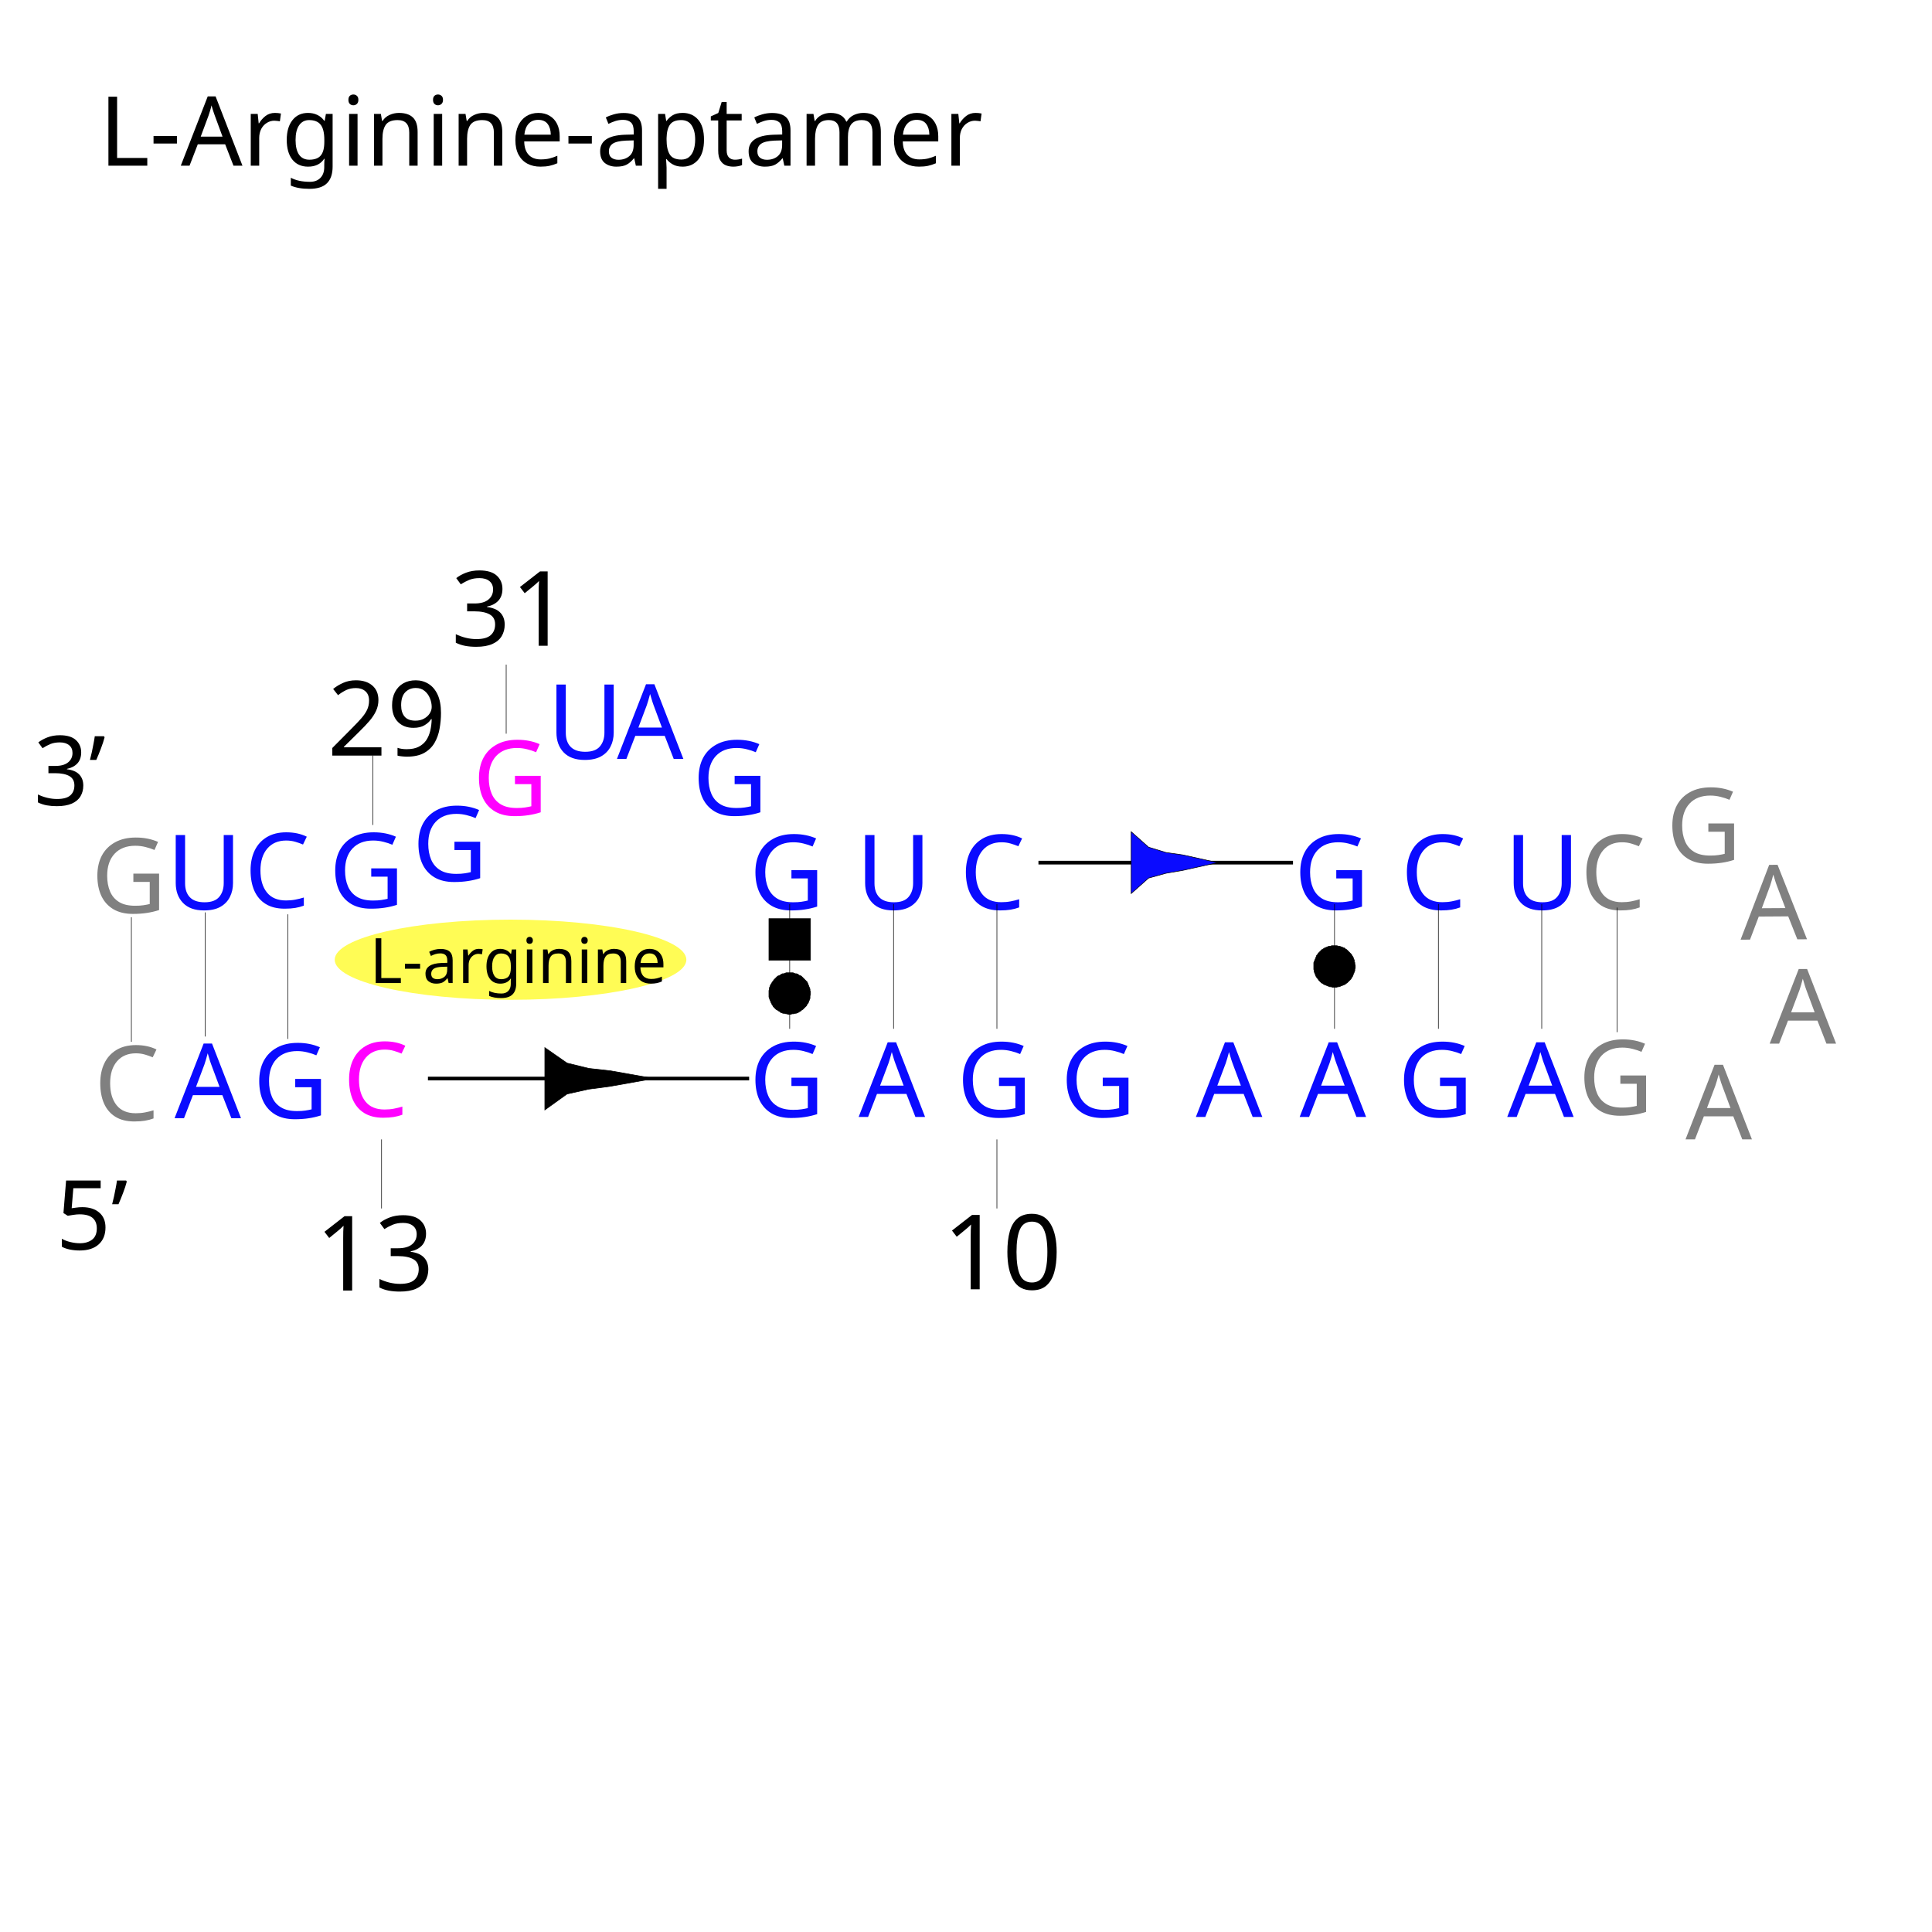
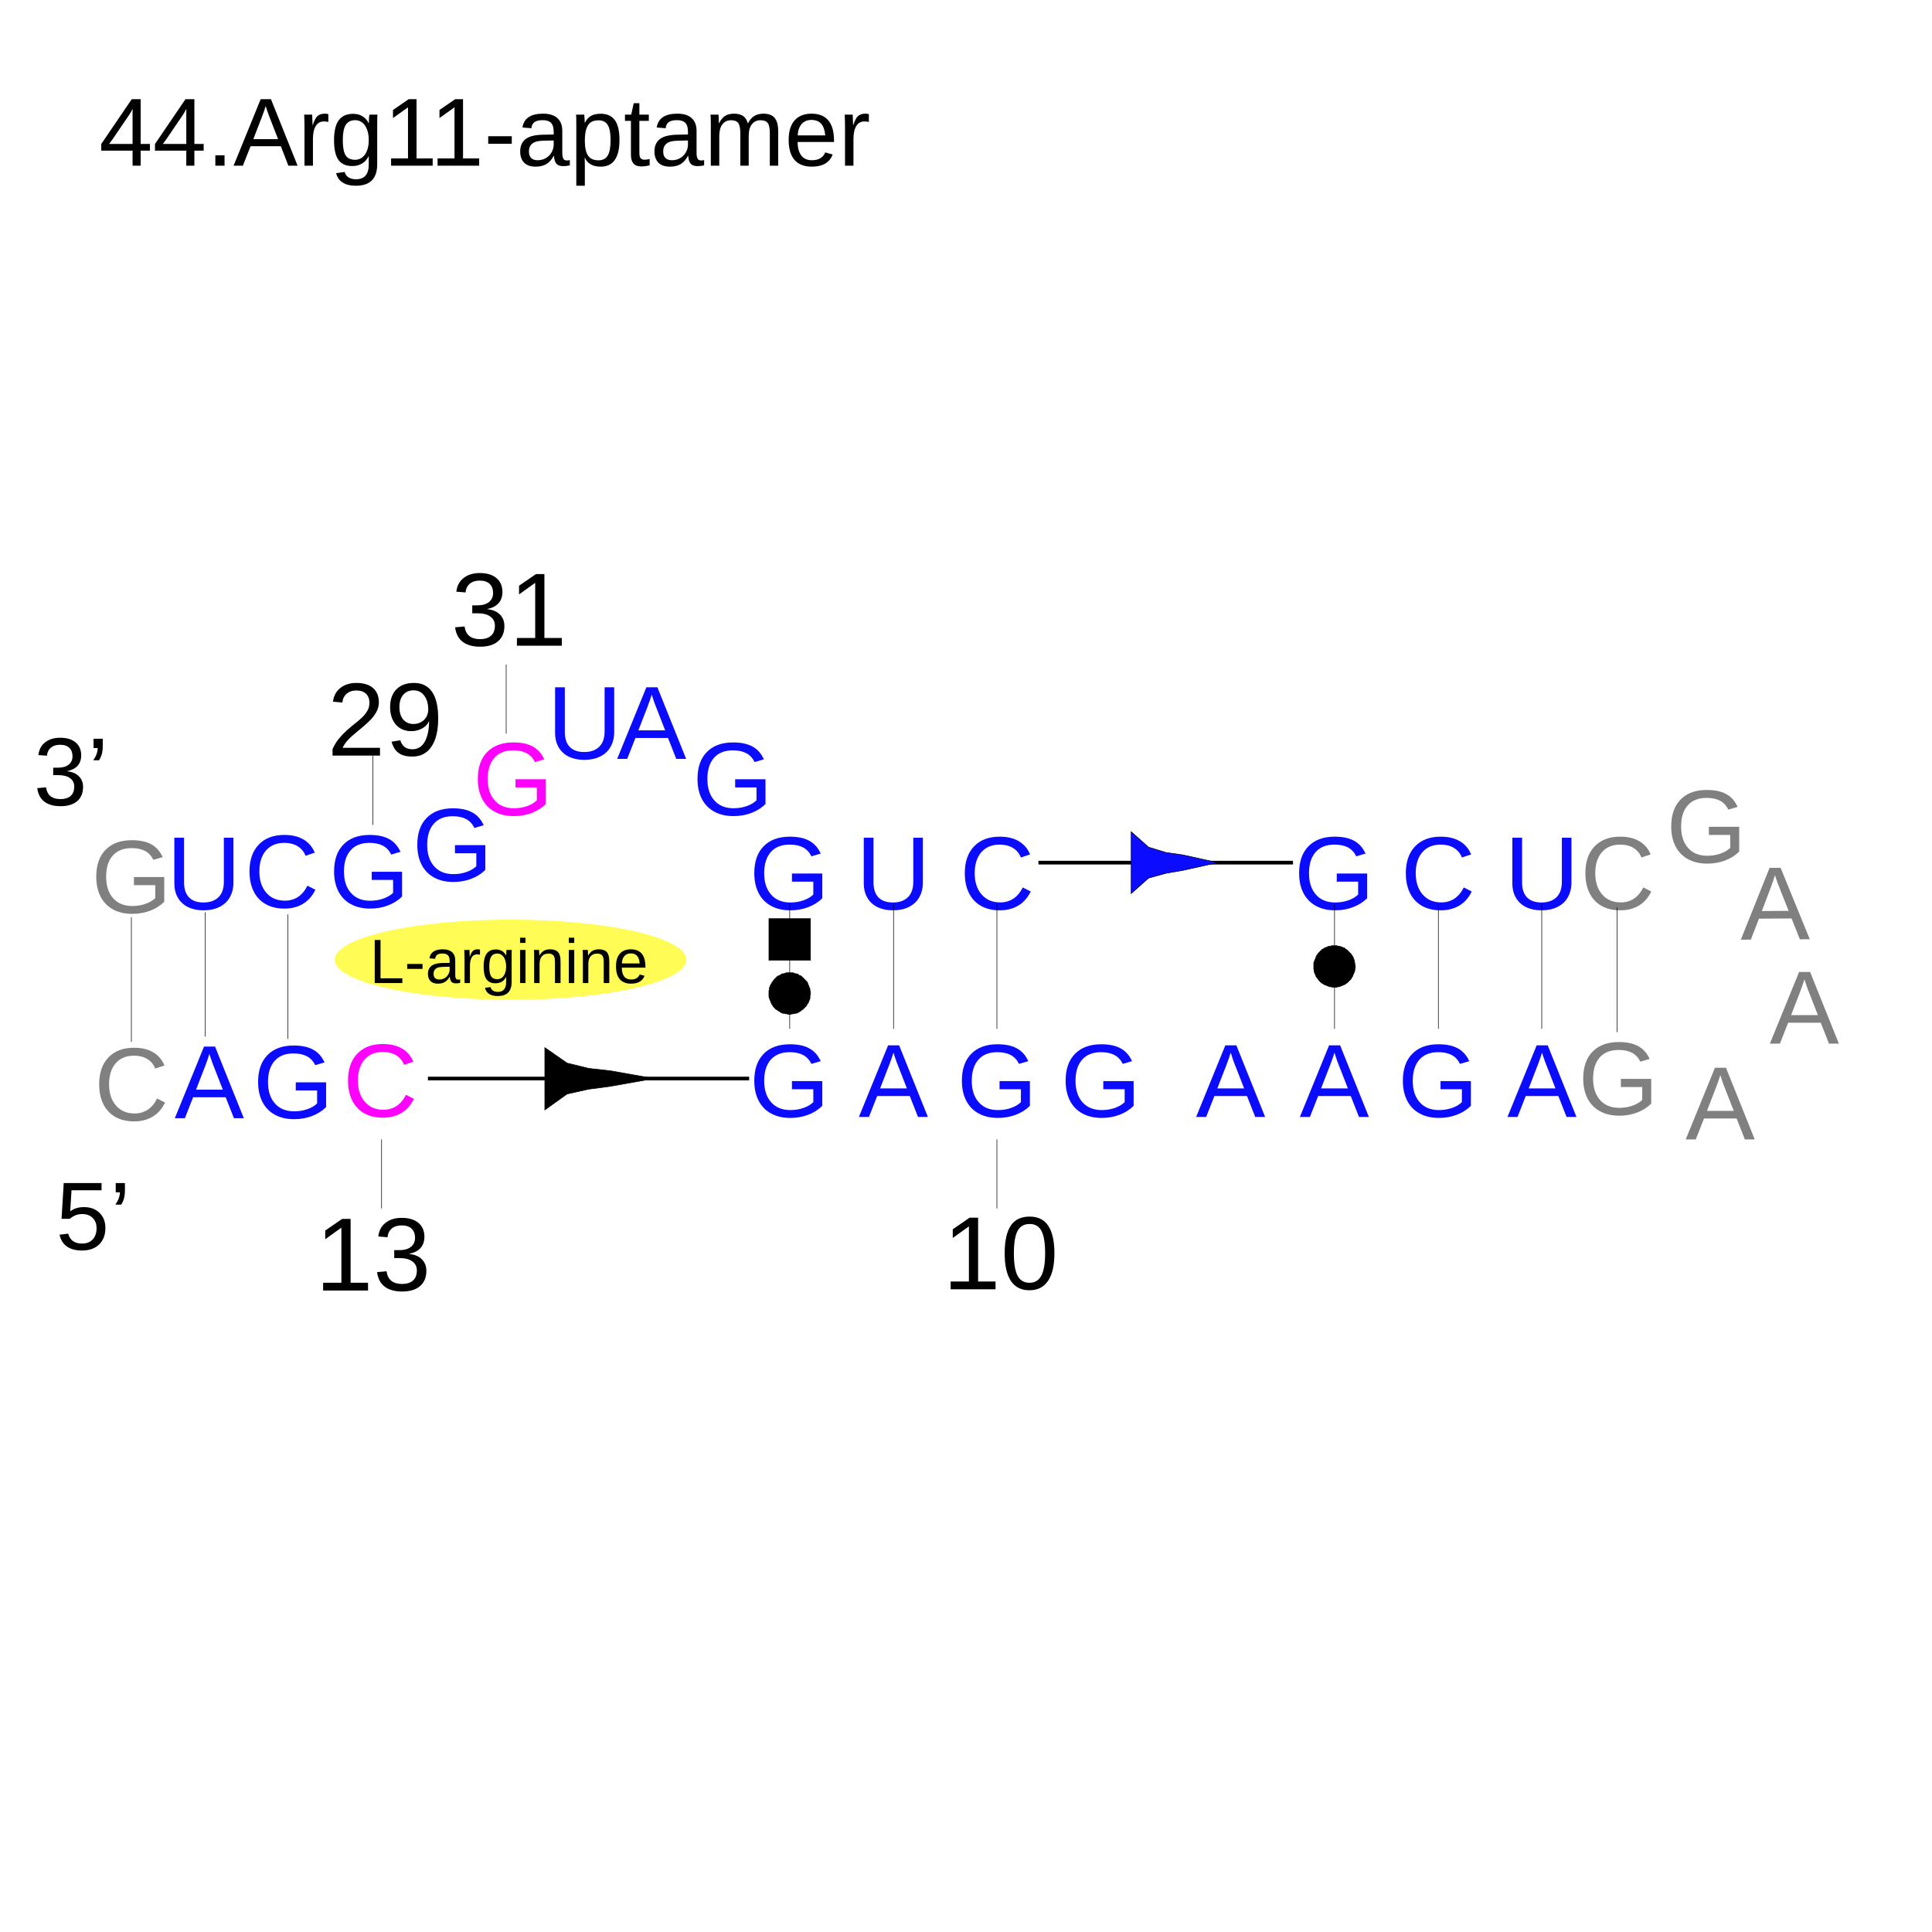
- <svg xmlns="http://www.w3.org/2000/svg" version="1.1" id="图层_1" x="0px" y="0px" viewBox="0 0 400 400" style="enable-background:new 0 0 400 400;" xml:space="preserve">
-   <style type="text/css">
- 	.st0{fill:#FFFC55;}
- 	.st1{fill:#0A0BFF;}
- 	.st2{font-family:'ArialMT';}
- 	.st3{font-size:21.552px;}
- 	.st4{letter-spacing:-1;}
- 	.st5{fill:none;stroke:#000000;stroke-width:0.12;stroke-miterlimit:10;}
- 	.st6{stroke:#000000;stroke-width:0.12;stroke-miterlimit:10;}
- 	.st7{fill:none;stroke:#000000;stroke-width:0.76;stroke-miterlimit:10;}
- 	.st8{fill:#0A0BFF;stroke:#000000;stroke-width:0.12;stroke-miterlimit:10;}
- 	.st9{fill:#808080;}
- 	.st10{font-size:20px;}
- 	.st11{fill:#FF00FF;}
- 	.st12{font-size:12.97px;}
- </style>
-   <ellipse class="st0" cx="105.7" cy="198.7" rx="36.4" ry="8.3" />
+ <svg xmlns="http://www.w3.org/2000/svg" id="_图层_1" data-name="图层 1" viewBox="0 0 400 400">
+   <defs>
+     <style>
+       .cls-1 {
+         stroke-width: .76px;
+       }
+ 
+       .cls-1, .cls-2, .cls-3, .cls-4 {
+         stroke: #000;
+         stroke-miterlimit: 10;
+       }
+ 
+       .cls-1, .cls-4 {
+         fill: none;
+       }
+ 
+       .cls-5 {
+         letter-spacing: -.07em;
+       }
+ 
+       .cls-6, .cls-7, .cls-8, .cls-9, .cls-10, .cls-11, .cls-12, .cls-13 {
+         font-family: ArialMT, Arial;
+         isolation: isolate;
+       }
+ 
+       .cls-6, .cls-7, .cls-8, .cls-9, .cls-11, .cls-12 {
+         font-size: 21.55px;
+       }
+ 
+       .cls-6, .cls-2, .cls-10, .cls-13 {
+         fill: #000;
+       }
+ 
+       .cls-7, .cls-9 {
+         fill: gray;
+       }
+ 
+       .cls-7, .cls-12 {
+         letter-spacing: -.1em;
+       }
+ 
+       .cls-8 {
+         fill: #f0f;
+       }
+ 
+       .cls-2, .cls-3, .cls-4 {
+         stroke-width: .12px;
+       }
+ 
+       .cls-3, .cls-11, .cls-12 {
+         fill: #0a0bff;
+       }
+ 
+       .cls-10 {
+         font-size: 20px;
+       }
+ 
+       .cls-14 {
+         fill: #fffc55;
+         stroke-width: 0px;
+       }
+ 
+       .cls-15 {
+         letter-spacing: -.04em;
+       }
+ 
+       .cls-13 {
+         font-size: 12.97px;
+       }
+     </style>
+   </defs>
+   <ellipse class="cls-14" cx="105.7" cy="198.7" rx="36.4" ry="8.3" />
  <g id="ID000002">
-     <text transform="matrix(1 0 0 1 312.0564 231.2486)" class="st1 st2 st3 st4">A</text>
+     <text class="cls-12" transform="translate(312.06 231.25)">
+       <tspan x="0" y="0">A</tspan>
+     </text>
  </g>
  <g id="ID000003">
-     <text transform="matrix(1 0 0 1 289.3728 231.2486)" class="st1 st2 st3">G</text>
+     <text class="cls-11" transform="translate(289.37 231.25)">
+       <tspan x="0" y="0">G</tspan>
+     </text>
  </g>
  <g id="ID000004">
-     <text transform="matrix(1 0 0 1 269.0828 231.2486)" class="st1 st2 st3 st4">A</text>
+     <text class="cls-12" transform="translate(269.08 231.25)">
+       <tspan x="0" y="0">A</tspan>
+     </text>
  </g>
  <g id="ID000005">
-     <text transform="matrix(1 0 0 1 247.5964 231.2486)" class="st1 st2 st3 st4">A</text>
+     <text class="cls-12" transform="translate(247.6 231.25)">
+       <tspan x="0" y="0">A</tspan>
+     </text>
  </g>
  <g id="ID000006">
-     <text transform="matrix(1 0 0 1 267.8943 188.2749)" class="st1 st2 st3">G</text>
+     <text class="cls-11" transform="translate(267.89 188.27)">
+       <tspan x="0" y="0">G</tspan>
+     </text>
  </g>
  <g id="ID000007">
-     <text transform="matrix(1 0 0 1 289.9714 188.2749)" class="st1 st2 st3">C</text>
+     <text class="cls-11" transform="translate(289.97 188.27)">
+       <tspan x="0" y="0">C</tspan>
+     </text>
  </g>
  <g id="ID000008">
-     <text transform="matrix(1 0 0 1 311.4578 188.2749)" class="st1 st2 st3">U</text>
+     <text class="cls-11" transform="translate(311.46 188.27)">
+       <tspan x="0" y="0">U</tspan>
+     </text>
  </g>
  <g id="ID000011">
-     <line class="st5" x1="319.2" y1="213" x2="319.2" y2="187.2" />
+     <line class="cls-4" x1="319.2" y1="213" x2="319.2" y2="187.2" />
  </g>
  <g id="ID000012">
-     <line class="st5" x1="297.8" y1="213" x2="297.8" y2="187.2" />
+     <line class="cls-4" x1="297.8" y1="213" x2="297.8" y2="187.2" />
  </g>
  <g id="ID000013">
-     <line class="st5" x1="276.3" y1="213" x2="276.3" y2="187.2" />
+     <line class="cls-4" x1="276.3" y1="213" x2="276.3" y2="187.2" />
  </g>
  <g id="ID000014">
-     <polygon class="st6" points="276.3,195.8 276,195.8 275.7,195.8 275.5,195.9 275.2,195.9 274.9,196 274.7,196.1 274.4,196.2    274.2,196.3 273.9,196.5 273.7,196.6 273.5,196.8 273.3,197 273.1,197.2 272.9,197.4 272.8,197.6 272.6,197.8 272.5,198.1    272.4,198.3 272.3,198.6 272.2,198.8 272.1,199.1 272,199.3 272,199.6 272,199.9 272,200.2 272,200.4 272,200.7 272.1,201    272.1,201.2 272.2,201.5 272.3,201.7 272.4,202 272.5,202.2 272.7,202.5 272.9,202.7 273,202.9 273.2,203.1 273.4,203.3    273.6,203.5 273.8,203.6 274.1,203.8 274.3,203.9 274.6,204 274.8,204.1 275.1,204.2 275.3,204.3 275.6,204.3 275.9,204.4    276.1,204.4 276.4,204.4 276.7,204.4 277,204.3 277.2,204.3 277.5,204.2 277.7,204.1 278,204 278.2,203.9 278.5,203.8 278.7,203.6    278.9,203.5 279.1,203.3 279.3,203.1 279.5,202.9 279.7,202.7 279.8,202.5 280,202.2 280.1,202 280.2,201.7 280.3,201.5    280.4,201.2 280.5,201 280.5,200.7 280.6,200.4 280.6,200.2 280.6,199.9 280.5,199.6 280.5,199.3 280.4,199.1 280.4,198.8    280.3,198.6 280.2,198.3 280.1,198.1 279.9,197.8 279.8,197.6 279.6,197.4 279.4,197.2 279.2,197 279,196.8 278.8,196.6    278.6,196.5 278.4,196.3 278.1,196.2 277.9,196.1 277.6,196 277.3,195.9 277.1,195.9 276.8,195.8 276.5,195.8  " />
+     <polygon class="cls-2" points="276.3 195.8 276 195.8 275.7 195.8 275.5 195.9 275.2 195.9 274.9 196 274.7 196.1 274.4 196.2 274.2 196.3 273.9 196.5 273.7 196.6 273.5 196.8 273.3 197 273.1 197.2 272.9 197.4 272.8 197.6 272.6 197.8 272.5 198.1 272.4 198.3 272.3 198.6 272.2 198.8 272.1 199.1 272 199.3 272 199.6 272 199.9 272 200.2 272 200.4 272 200.7 272.1 201 272.1 201.2 272.2 201.5 272.3 201.7 272.4 202 272.5 202.2 272.7 202.5 272.9 202.7 273 202.9 273.2 203.1 273.4 203.3 273.6 203.5 273.8 203.6 274.1 203.8 274.3 203.9 274.6 204 274.8 204.1 275.1 204.2 275.3 204.3 275.6 204.3 275.9 204.4 276.1 204.4 276.4 204.4 276.7 204.4 277 204.3 277.2 204.3 277.5 204.2 277.7 204.1 278 204 278.2 203.9 278.5 203.8 278.7 203.6 278.9 203.5 279.1 203.3 279.3 203.1 279.5 202.9 279.7 202.7 279.8 202.5 280 202.2 280.1 202 280.2 201.7 280.3 201.5 280.4 201.2 280.5 201 280.5 200.7 280.6 200.4 280.6 200.2 280.6 199.9 280.5 199.6 280.5 199.3 280.4 199.1 280.4 198.8 280.3 198.6 280.2 198.3 280.1 198.1 279.9 197.8 279.8 197.6 279.6 197.4 279.4 197.2 279.2 197 279 196.8 278.8 196.6 278.6 196.5 278.4 196.3 278.1 196.2 277.9 196.1 277.6 196 277.3 195.9 277.1 195.9 276.8 195.8 276.5 195.8 276.3 195.8" />
  </g>
  <g id="ID000015">
-     <line class="st7" x1="215" y1="178.6" x2="267.7" y2="178.6" />
+     <line class="cls-1" x1="215" y1="178.6" x2="267.7" y2="178.6" />
  </g>
  <g id="ID000016">
-     <polygon class="st8" points="234.2,172.2 237.8,175.4 241.4,176.5 244.9,177 252.1,178.6 244.9,180.2 241.4,180.8 237.8,181.8    234.2,185  " />
+     <polygon class="cls-3" points="234.2 172.2 237.8 175.4 241.4 176.5 244.9 177 252.1 178.6 244.9 180.2 241.4 180.8 237.8 181.8 234.2 185 234.2 172.2" />
  </g>
  <g id="ID000018">
-     <text transform="matrix(1 0 0 1 219.5457 231.2486)" class="st1 st2 st3">G</text>
+     <text class="cls-11" transform="translate(219.55 231.25)">
+       <tspan x="0" y="0">G</tspan>
+     </text>
  </g>
  <g id="ID000019">
-     <text transform="matrix(1 0 0 1 198.0662 231.2486)" class="st1 st2 st3">G</text>
+     <text class="cls-11" transform="translate(198.07 231.25)">
+       <tspan x="0" y="0">G</tspan>
+     </text>
  </g>
  <g id="ID000020">
-     <line class="st5" x1="206.4" y1="235.9" x2="206.4" y2="250.2" />
+     <line class="cls-4" x1="206.4" y1="235.9" x2="206.4" y2="250.2" />
  </g>
  <g id="ID000021">
-     <text transform="matrix(1 0 0 1 195.1765 266.9292)" class="st2 st3">10</text>
+     <text class="cls-6" transform="translate(195.18 266.93)">
+       <tspan x="0" y="0">10</tspan>
+     </text>
  </g>
  <g id="ID000022">
-     <text transform="matrix(1 0 0 1 177.7751 231.2486)" class="st1 st2 st3 st4">A</text>
+     <text class="cls-12" transform="translate(177.78 231.25)">
+       <tspan x="0" y="0">A</tspan>
+     </text>
  </g>
  <g id="ID000023">
-     <text transform="matrix(1 0 0 1 155.0925 231.2486)" class="st1 st2 st3">G</text>
+     <text class="cls-11" transform="translate(155.09 231.25)">
+       <tspan x="0" y="0">G</tspan>
+     </text>
  </g>
  <g id="ID000025">
-     <text transform="matrix(1 0 0 1 68.094 187.9146)" class="st1 st2 st3">G</text>
+     <text class="cls-11" transform="translate(68.09 187.91)">
+       <tspan x="0" y="0">G</tspan>
+     </text>
  </g>
  <g id="ID000027">
-     <text transform="matrix(1 0 0 1 36.1453 231.5074)" class="st1 st2 st3 st4">A</text>
+     <text class="cls-12" transform="translate(36.15 231.51)">
+       <tspan x="0" y="0">A</tspan>
+     </text>
  </g>
  <g id="ID000028">
-     <text transform="matrix(1 0 0 1 19.4431 231.9688)" class="st9 st2 st3">C</text>
+     <text class="cls-9" transform="translate(19.44 231.97)">
+       <tspan x="0" y="0">C</tspan>
+     </text>
  </g>
  <g id="ID000030">
-     <text transform="matrix(1 0 0 1 18.845 188.9956)" class="st9 st2 st3">G</text>
+     <text class="cls-9" transform="translate(18.85 189)">
+       <tspan x="0" y="0">G</tspan>
+     </text>
  </g>
  <g id="ID000033">
-     <text transform="matrix(1 0 0 1 34.4446 188.2749)" class="st1 st2 st3">U</text>
+     <text class="cls-11" transform="translate(34.44 188.27)">
+       <tspan x="0" y="0">U</tspan>
+     </text>
  </g>
  <g id="ID000034">
-     <text transform="matrix(1 0 0 1 113.2654 157.1187)" class="st1 st2 st3">U</text>
+     <text class="cls-11" transform="translate(113.27 157.12)">
+       <tspan x="0" y="0">U</tspan>
+     </text>
  </g>
  <g id="ID000035">
-     <text transform="matrix(1 0 0 1 127.7336 157.1187)" class="st1 st2 st3 st4">A</text>
+     <text class="cls-12" transform="translate(127.73 157.12)">
+       <tspan x="0" y="0">A</tspan>
+     </text>
  </g>
  <g id="ID000036">
-     <text transform="matrix(1 0 0 1 143.3333 168.7554)" class="st1 st2 st3">G</text>
+     <text class="cls-11" transform="translate(143.33 168.76)">
+       <tspan x="0" y="0">G</tspan>
+     </text>
  </g>
  <g id="ID000037">
-     <text transform="matrix(1 0 0 1 155.0925 188.2749)" class="st1 st2 st3">G</text>
+     <text class="cls-11" transform="translate(155.09 188.27)">
+       <tspan x="0" y="0">G</tspan>
+     </text>
  </g>
  <g id="ID000038">
-     <text transform="matrix(1 0 0 1 177.1775 188.2749)" class="st1 st2 st3">U</text>
+     <text class="cls-11" transform="translate(177.18 188.27)">
+       <tspan x="0" y="0">U</tspan>
+     </text>
  </g>
  <g id="ID000039">
-     <text transform="matrix(1 0 0 1 198.6638 188.2749)" class="st1 st2 st3">C</text>
+     <text class="cls-11" transform="translate(198.66 188.27)">
+       <tspan x="0" y="0">C</tspan>
+     </text>
  </g>
  <g id="ID000040">
-     <line class="st5" x1="206.4" y1="213" x2="206.4" y2="187.2" />
+     <line class="cls-4" x1="206.4" y1="213" x2="206.4" y2="187.2" />
  </g>
  <g id="ID000041">
-     <line class="st5" x1="185" y1="213" x2="185" y2="187.2" />
+     <line class="cls-4" x1="185" y1="213" x2="185" y2="187.2" />
  </g>
  <g id="ID000042">
-     <line class="st5" x1="163.5" y1="213" x2="163.5" y2="187.2" />
+     <line class="cls-4" x1="163.5" y1="213" x2="163.5" y2="187.2" />
  </g>
  <g id="ID000043">
-     <polygon class="st6" points="163.5,210 163.7,210 164,209.9 164.3,209.9 164.6,209.8 164.8,209.8 165.1,209.7 165.3,209.6    165.6,209.4 165.8,209.3 166,209.1 166.2,209 166.4,208.8 166.6,208.6 166.8,208.4 167,208.2 167.1,207.9 167.3,207.7 167.4,207.5    167.5,207.2 167.6,207 167.7,206.7 167.7,206.4 167.7,206.2 167.8,205.9 167.8,205.6 167.8,205.3 167.7,205.1 167.7,204.8    167.6,204.5 167.5,204.3 167.4,204 167.3,203.8 167.2,203.5 167.1,203.3 166.9,203.1 166.7,202.9 166.5,202.7 166.3,202.5    166.1,202.3 165.9,202.1 165.7,202 165.4,201.9 165.2,201.7 164.9,201.6 164.7,201.6 164.4,201.5 164.2,201.4 163.9,201.4    163.6,201.4 163.3,201.4 163.1,201.4 162.8,201.4 162.5,201.5 162.3,201.6 162,201.6 161.8,201.7 161.5,201.9 161.3,202 161,202.1    160.8,202.3 160.6,202.5 160.4,202.7 160.2,202.9 160.1,203.1 159.9,203.3 159.8,203.5 159.6,203.8 159.5,204 159.4,204.3    159.3,204.5 159.3,204.8 159.2,205.1 159.2,205.3 159.2,205.6 159.2,205.9 159.2,206.2 159.2,206.4 159.3,206.7 159.4,207    159.5,207.2 159.6,207.5 159.7,207.7 159.8,207.9 160,208.2 160.1,208.4 160.3,208.6 160.5,208.8 160.7,209 160.9,209.1    161.2,209.3 161.4,209.4 161.6,209.6 161.9,209.7 162.1,209.8 162.4,209.8 162.7,209.9 162.9,209.9 163.2,210  " />
+     <polygon class="cls-2" points="163.5 210 163.7 210 164 209.9 164.3 209.9 164.6 209.8 164.8 209.8 165.1 209.7 165.3 209.6 165.6 209.4 165.8 209.3 166 209.1 166.2 209 166.4 208.8 166.6 208.6 166.8 208.4 167 208.2 167.1 207.9 167.3 207.7 167.4 207.5 167.5 207.2 167.6 207 167.7 206.7 167.7 206.4 167.7 206.2 167.8 205.9 167.8 205.6 167.8 205.3 167.7 205.1 167.7 204.8 167.6 204.5 167.5 204.3 167.4 204 167.3 203.8 167.2 203.5 167.1 203.3 166.9 203.1 166.7 202.9 166.5 202.7 166.3 202.5 166.1 202.3 165.9 202.1 165.7 202 165.4 201.9 165.2 201.7 164.9 201.6 164.7 201.6 164.4 201.5 164.2 201.4 163.9 201.4 163.6 201.4 163.3 201.4 163.1 201.4 162.8 201.4 162.5 201.5 162.3 201.6 162 201.6 161.8 201.7 161.5 201.9 161.3 202 161 202.1 160.8 202.3 160.6 202.5 160.4 202.7 160.2 202.9 160.1 203.1 159.9 203.3 159.8 203.5 159.6 203.8 159.5 204 159.4 204.3 159.3 204.5 159.3 204.8 159.2 205.1 159.2 205.3 159.2 205.6 159.2 205.9 159.2 206.2 159.2 206.4 159.3 206.7 159.4 207 159.5 207.2 159.6 207.5 159.7 207.7 159.8 207.9 160 208.2 160.1 208.4 160.3 208.6 160.5 208.8 160.7 209 160.9 209.1 161.2 209.3 161.4 209.4 161.6 209.6 161.9 209.7 162.1 209.8 162.4 209.8 162.7 209.9 162.9 209.9 163.2 210 163.5 210" />
  </g>
  <g id="ID000044">
-     <polygon class="st6" points="159.2,190.2 159.2,198.8 167.8,198.8 167.8,190.2  " />
+     <polygon class="cls-2" points="159.2 190.2 159.2 198.8 167.8 198.8 167.8 190.2 159.2 190.2" />
  </g>
  <g id="ID000006-2">
-     <text transform="matrix(1 0 0 1 326.7117 230.7871)" class="st9 st2 st3">G</text>
+     <text class="cls-9" transform="translate(326.71 230.79)">
+       <tspan x="0" y="0">G</tspan>
+     </text>
  </g>
  <g id="ID000007-2">
-     <text transform="matrix(1 0 0 1 327.1365 188.2749)" class="st9 st2 st3">C</text>
+     <text class="cls-9" transform="translate(327.14 188.27)">
+       <tspan x="0" y="0">C</tspan>
+     </text>
  </g>
  <g id="ID000006-3">
-     <text transform="matrix(1 0 0 1 344.9275 178.605)" class="st9 st2 st3">G</text>
+     <text class="cls-9" transform="translate(344.93 178.6)">
+       <tspan x="0" y="0">G</tspan>
+     </text>
  </g>
  <g id="ID000002-2">
-     <text transform="matrix(1 0 0 1 348.9695 235.896)" class="st9 st2 st3 st4">A</text>
+     <text class="cls-7" transform="translate(348.97 235.9)">
+       <tspan x="0" y="0">A</tspan>
+     </text>
  </g>
  <g id="ID000002-3">
-     <text transform="matrix(1 0 0 1 366.3923 216.0738)" class="st9 st2 st3 st4">A</text>
+     <text class="cls-7" transform="translate(366.39 216.07)">
+       <tspan x="0" y="0">A</tspan>
+     </text>
  </g>
  <g id="ID000002-4">
-     <text transform="matrix(1 -6.283144e-03 6.283144e-03 1 360.3693 194.5519)" class="st9 st2 st3 st4">A</text>
+     <text class="cls-7" transform="translate(360.37 194.55) rotate(-.36)">
+       <tspan x="0" y="0">A</tspan>
+     </text>
  </g>
  <g id="ID000011-2">
-     <line class="st5" x1="334.8" y1="213.7" x2="334.8" y2="187.9" />
+     <line class="cls-4" x1="334.8" y1="213.7" x2="334.8" y2="187.9" />
  </g>
  <g id="ID000040-2">
-     <line class="st5" x1="27.2" y1="215.7" x2="27.2" y2="189.9" />
+     <line class="cls-4" x1="27.2" y1="215.7" x2="27.2" y2="189.9" />
  </g>
  <g id="ID000040-3">
-     <line class="st5" x1="42.5" y1="214.6" x2="42.5" y2="188.9" />
+     <line class="cls-4" x1="42.5" y1="214.6" x2="42.5" y2="188.9" />
  </g>
  <g id="ID000036-2">
-     <text transform="matrix(1 0 0 1 85.322 182.3951)" class="st1 st2 st3">G</text>
+     <text class="cls-11" transform="translate(85.32 182.4)">
+       <tspan x="0" y="0">G</tspan>
+     </text>
  </g>
  <g id="ID000039-2">
-     <text transform="matrix(1 0 0 1 50.5632 187.9146)" class="st1 st2 st3">C</text>
+     <text class="cls-11" transform="translate(50.56 187.91)">
+       <tspan x="0" y="0">C</tspan>
+     </text>
  </g>
  <g id="ID000029">
-     <text transform="matrix(1 0 0 1 52.3572 231.5074)" class="st1 st2 st3">G</text>
+     <text class="cls-11" transform="translate(52.36 231.51)">
+       <tspan x="0" y="0">G</tspan>
+     </text>
  </g>
  <g id="ID000040-4">
-     <line class="st5" x1="59.6" y1="215.1" x2="59.6" y2="189.3" />
+     <line class="cls-4" x1="59.6" y1="215.1" x2="59.6" y2="189.3" />
  </g>
  <g id="ID000015-2">
-     <line class="st7" x1="88.6" y1="223.3" x2="155.1" y2="223.3" />
+     <line class="cls-1" x1="88.6" y1="223.3" x2="155.1" y2="223.3" />
  </g>
  <g id="ID000016-2">
-     <polygon class="st6" points="112.8,216.9 117.4,220.1 121.9,221.2 126.4,221.7 135.4,223.3 126.4,224.9 121.9,225.5 117.4,226.5    112.8,229.8  " />
+     <polygon class="cls-2" points="112.8 216.9 117.4 220.1 121.9 221.2 126.4 221.7 135.4 223.3 126.4 224.9 121.9 225.5 117.4 226.5 112.8 229.8 112.8 216.9" />
  </g>
  <g id="ID000020-2">
-     <line class="st5" x1="79" y1="235.9" x2="79" y2="250.2" />
+     <line class="cls-4" x1="79" y1="235.9" x2="79" y2="250.2" />
  </g>
  <g id="ID000021-2">
-     <text transform="matrix(1 0 0 1 65.2551 267.189)" class="st2 st3">13</text>
+     <text class="cls-6" transform="translate(65.26 267.19)">
+       <tspan x="0" y="0">13</tspan>
+     </text>
  </g>
  <g id="ID000021-3">
-     <text transform="matrix(1 0 0 1 67.7698 156.4414)" class="st2 st3">29</text>
+     <text class="cls-6" transform="translate(67.77 156.44)">
+       <tspan x="0" y="0">29</tspan>
+     </text>
  </g>
  <g id="ID000020-3">
-     <line class="st5" x1="77.2" y1="156.4" x2="77.2" y2="170.8" />
+     <line class="cls-4" x1="77.2" y1="156.4" x2="77.2" y2="170.8" />
  </g>
  <g id="ID000021-4">
-     <text transform="matrix(1 0 0 1 93.3997 133.6939)" class="st2 st3">31</text>
+     <text class="cls-6" transform="translate(93.4 133.69)">
+       <tspan x="0" y="0">31</tspan>
+     </text>
  </g>
  <g id="ID000020-4">
-     <line class="st5" x1="104.8" y1="137.6" x2="104.8" y2="151.9" />
-   </g>
-   <text transform="matrix(1 0 0 1 20.5101 34.3)" class="st2 st10">L-Arginine-aptamer</text>
+     <line class="cls-4" x1="104.8" y1="137.6" x2="104.8" y2="151.9" />
+   </g>
+   <text class="cls-10" transform="translate(20.51 34.3)">
+     <tspan x="0" y="0">44.Arg</tspan>
+     <tspan class="cls-5" x="58.93" y="0">1</tspan>
+     <tspan x="68.56" y="0">1-aptamer</tspan>
+   </text>
  <g id="ID000039-3">
-     <text transform="matrix(1 0 0 1 70.9617 231.1978)" class="st11 st2 st3">C</text>
+     <text class="cls-8" transform="translate(70.96 231.2)">
+       <tspan x="0" y="0">C</tspan>
+     </text>
  </g>
  <g id="ID000036-3">
-     <text transform="matrix(1 0 0 1 97.8523 168.7554)" class="st11 st2 st3">G</text>
-   </g>
-   <text transform="matrix(1 0 0 1 76.5242 203.5288)" class="st2 st12">L-arginine</text>
-   <text transform="matrix(1 0 0 1 11.543 258.6973)" class="st2 st10">5’</text>
-   <text transform="matrix(1 0 0 1 6.949 166.7056)" class="st2 st10">3’</text>
+     <text class="cls-8" transform="translate(97.85 168.76)">
+       <tspan x="0" y="0">G</tspan>
+     </text>
+   </g>
+   <text class="cls-13" transform="translate(76.52 203.53)">
+     <tspan x="0" y="0">L-arginine</tspan>
+   </text>
+   <text class="cls-10" transform="translate(11.54 258.7)">
+     <tspan x="0" y="0">5</tspan>
+     <tspan class="cls-15" x="11.12" y="0">’</tspan>
+   </text>
+   <text class="cls-10" transform="translate(6.95 166.71)">
+     <tspan x="0" y="0">3</tspan>
+     <tspan class="cls-15" x="11.12" y="0">’</tspan>
+   </text>
</svg>
